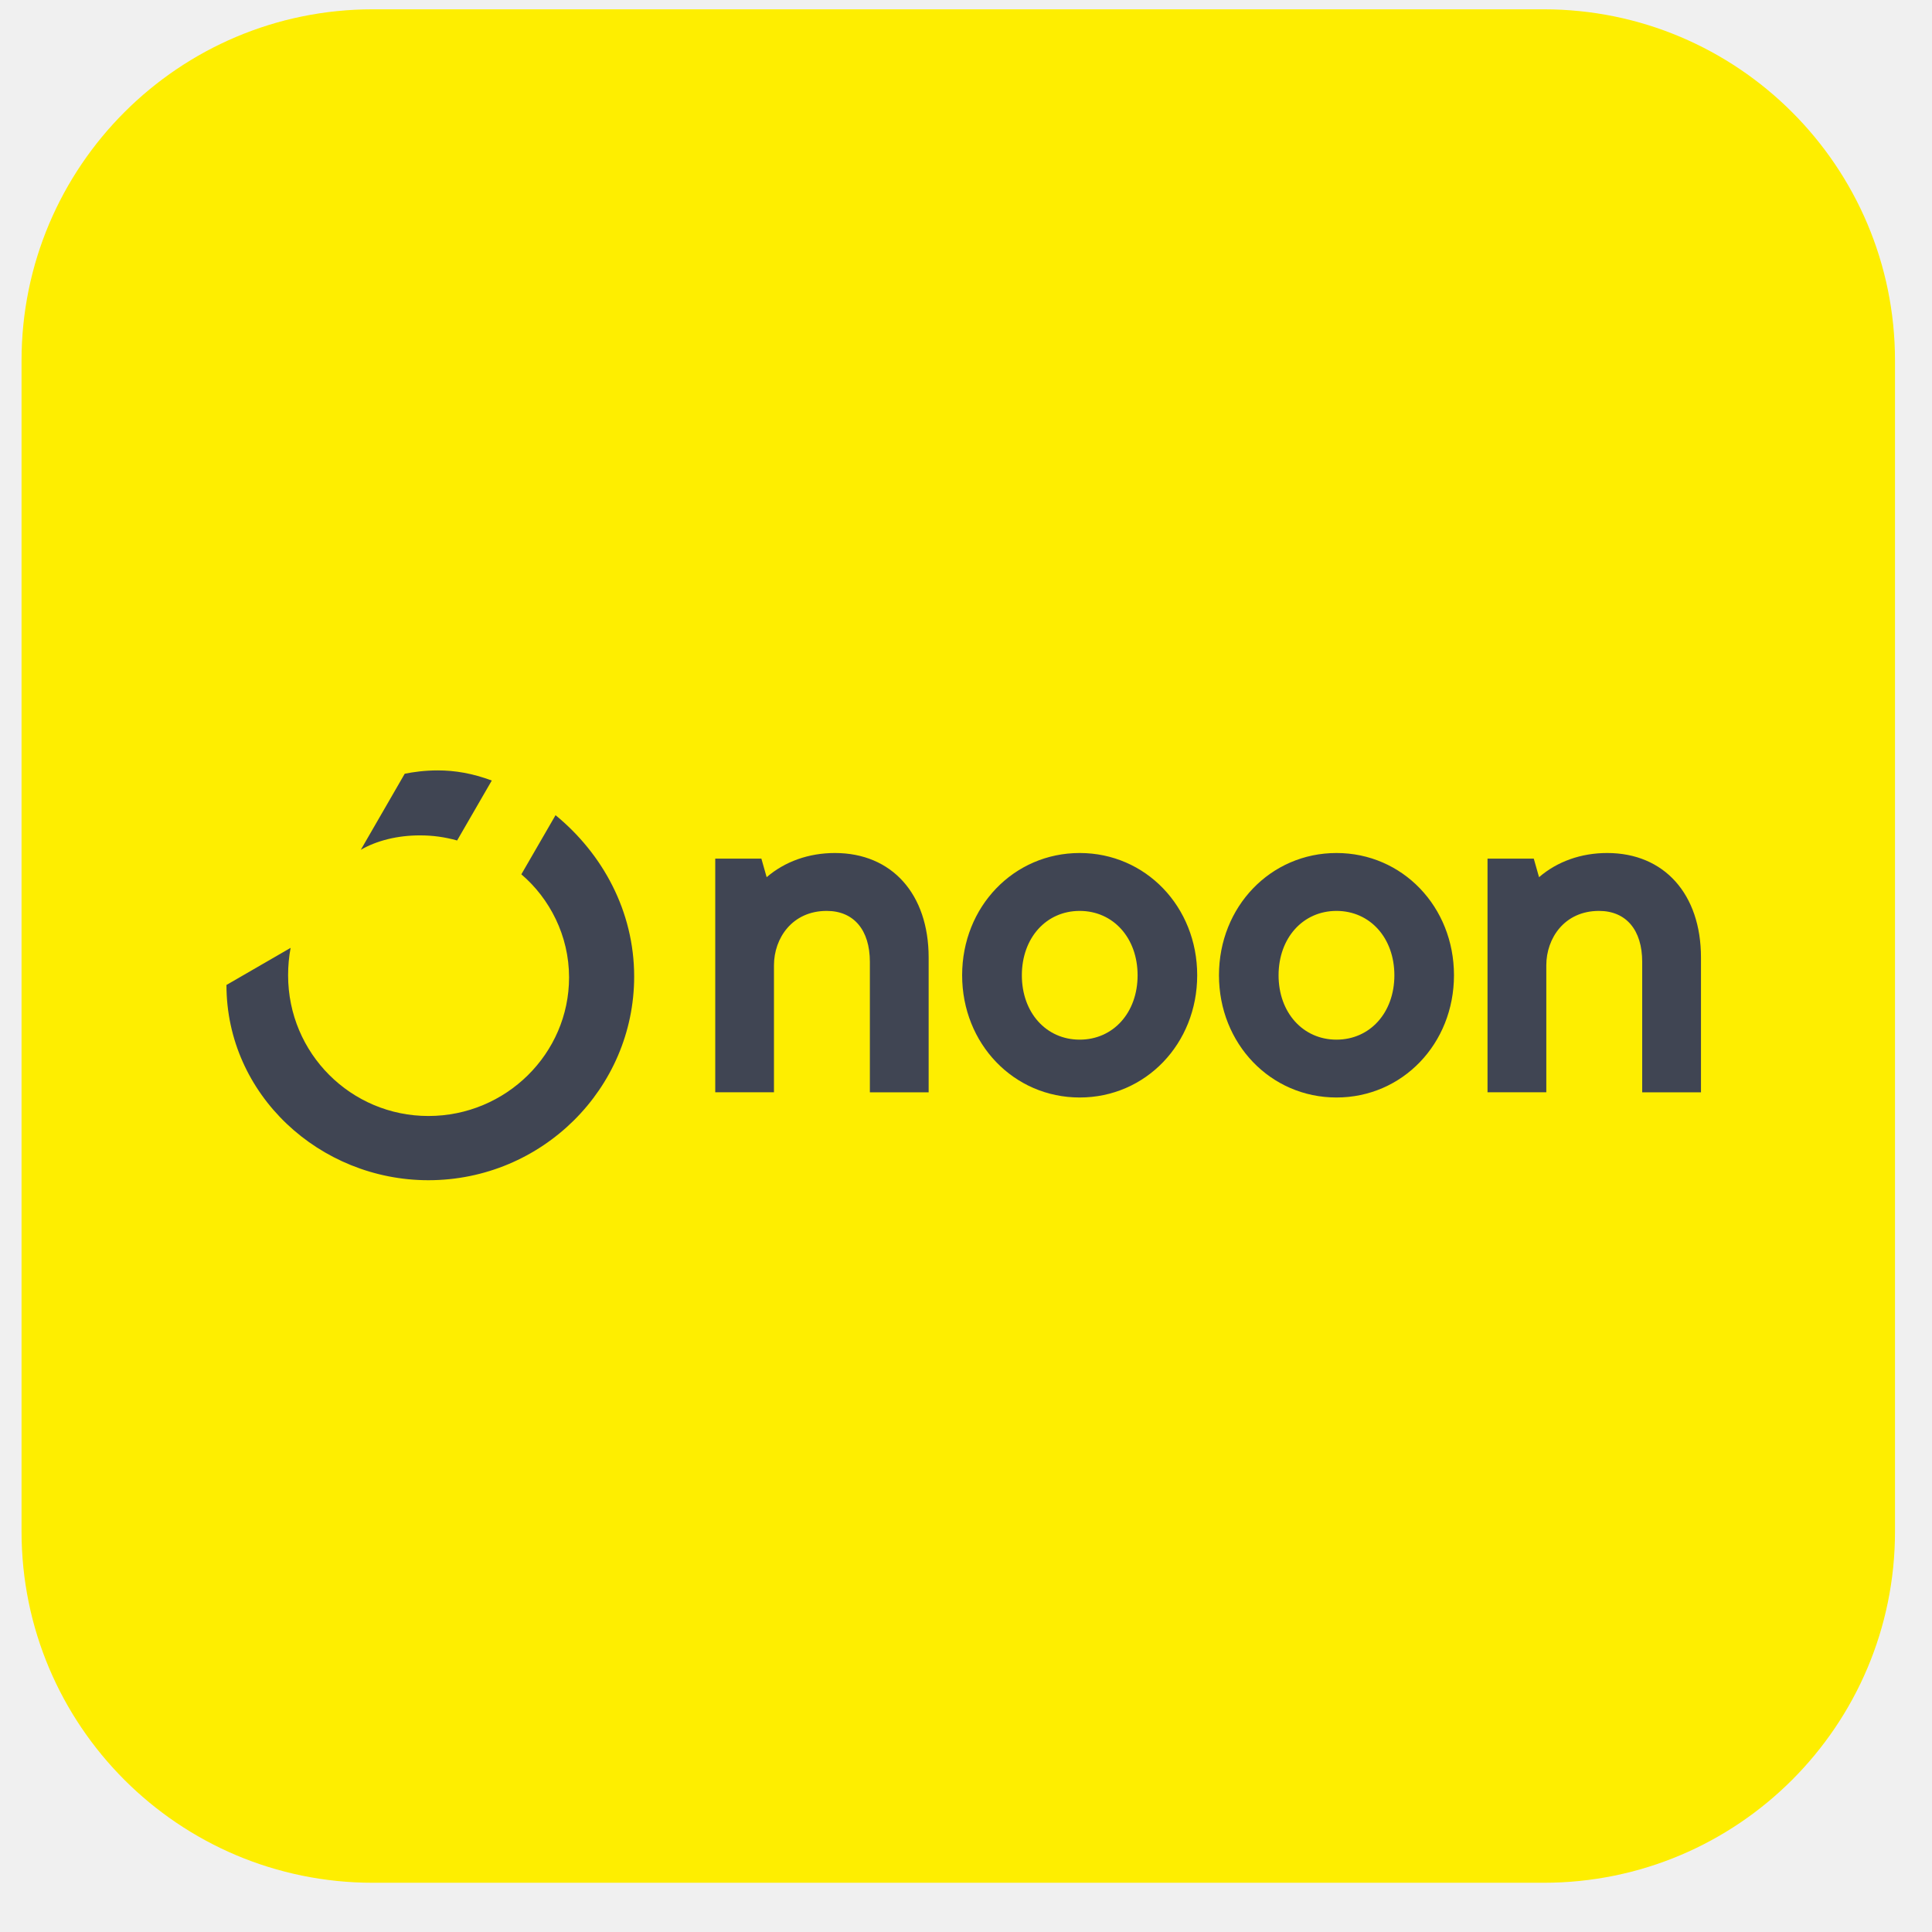
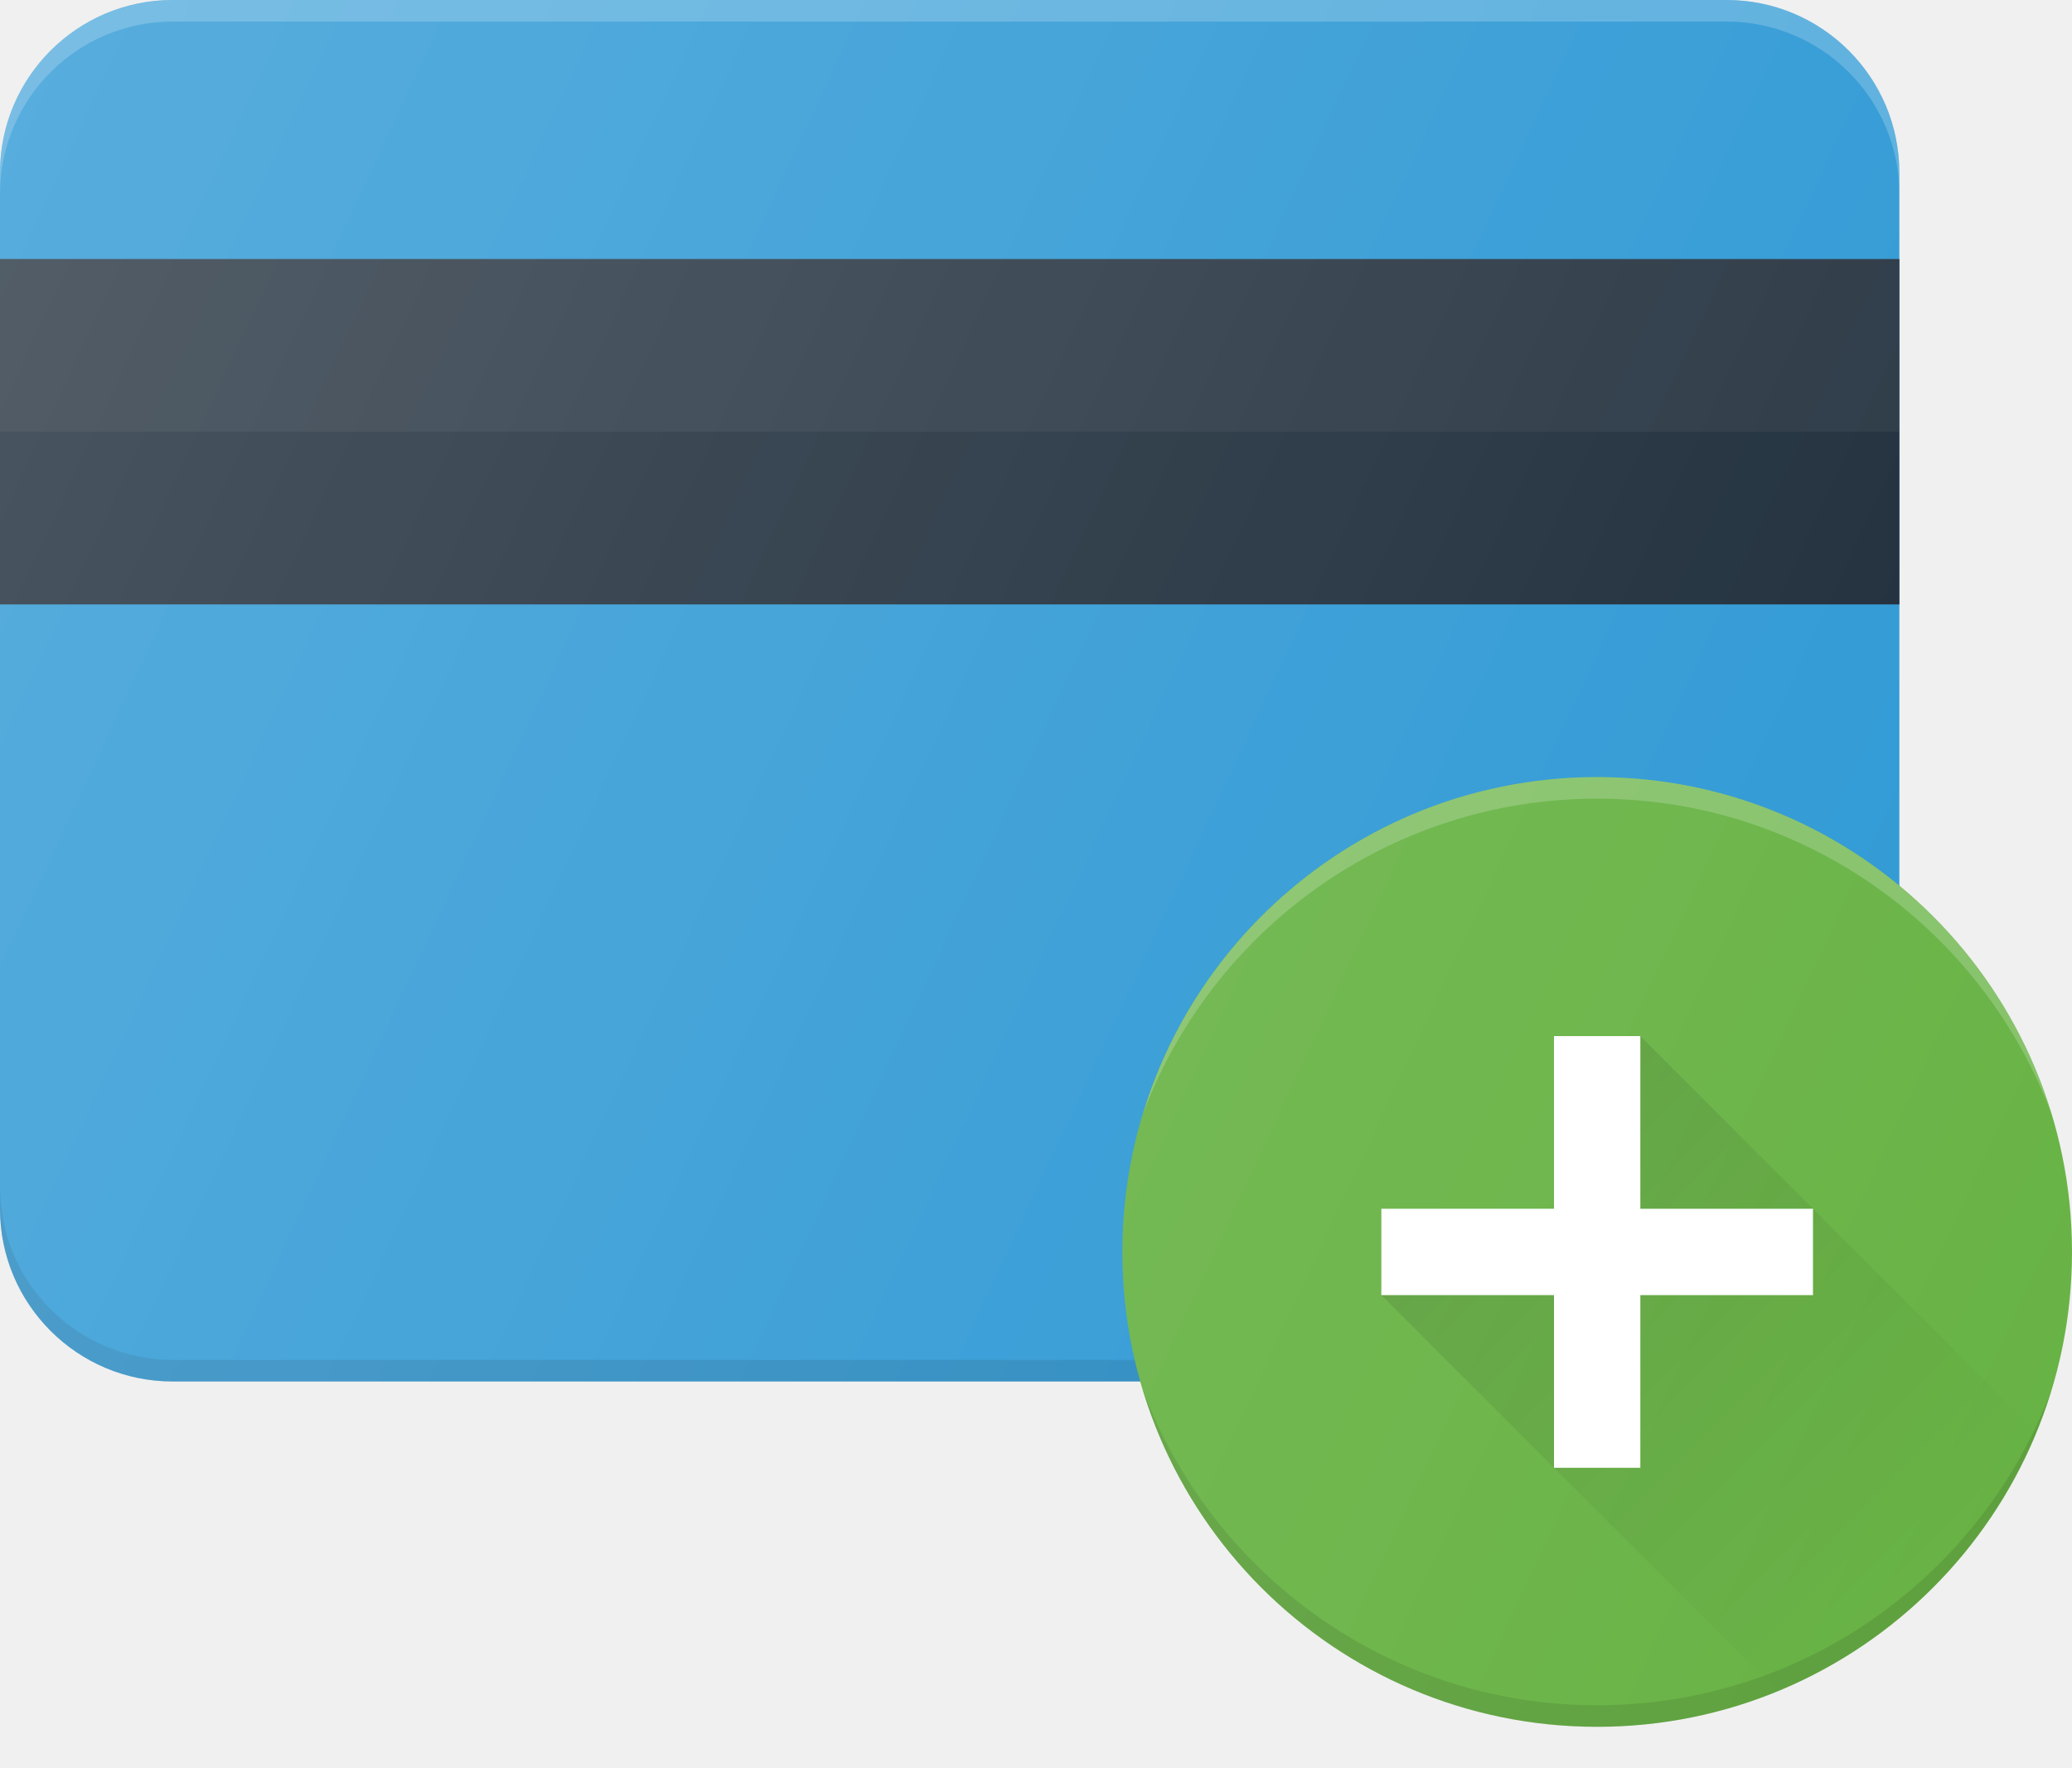
- <svg xmlns="http://www.w3.org/2000/svg" width="33" height="33" viewBox="0 0 33 33" fill="none">
-   <rect x="0.368" y="0.159" width="32" height="32" rx="6" fill="#FEEE00" />
-   <g clip-path="url(#clip0_6933_238)">
-     <path d="M27.452 14.57C27.005 14.57 26.599 14.715 26.288 14.983L26.198 14.666L25.408 14.666L25.408 18.657L26.412 18.657L26.412 16.488C26.412 16.027 26.721 15.559 27.312 15.559C27.775 15.559 28.05 15.885 28.05 16.429L28.05 18.658L29.054 18.658L29.054 16.356C29.054 15.271 28.425 14.57 27.452 14.57ZM19.431 16.659C19.431 17.296 19.016 17.758 18.442 17.758C17.869 17.758 17.454 17.296 17.454 16.659C17.454 16.021 17.869 15.559 18.442 15.559C19.015 15.559 19.431 16.021 19.431 16.659ZM18.442 14.57C17.316 14.57 16.434 15.487 16.434 16.658C16.434 17.828 17.316 18.746 18.442 18.746C19.567 18.746 20.449 17.829 20.449 16.658C20.449 15.487 19.568 14.57 18.442 14.57ZM23.817 16.659C23.817 17.296 23.401 17.758 22.828 17.758C22.256 17.758 21.839 17.296 21.839 16.659C21.839 16.021 22.256 15.559 22.828 15.559C23.401 15.559 23.817 16.021 23.817 16.659ZM22.828 14.57C21.703 14.57 20.821 15.487 20.821 16.658C20.821 17.828 21.702 18.746 22.828 18.746C23.953 18.746 24.835 17.829 24.835 16.658C24.835 15.487 23.954 14.57 22.828 14.57ZM14.261 14.57C13.814 14.57 13.407 14.715 13.095 14.983L13.005 14.666L12.217 14.666L12.217 18.657L13.22 18.657L13.22 16.488C13.22 16.027 13.53 15.559 14.121 15.559C14.583 15.559 14.858 15.885 14.858 16.429L14.858 18.658L15.862 18.658L15.862 16.356C15.862 15.271 15.234 14.57 14.261 14.57Z" fill="#404553" />
-     <path d="M3.868 16.824C3.868 18.701 5.463 20.159 7.317 20.159C9.258 20.159 10.832 18.593 10.832 16.68C10.832 15.562 10.29 14.58 9.489 13.924L8.905 14.934C9.388 15.346 9.72 15.981 9.72 16.695C9.72 17.994 8.645 19.062 7.317 19.062C5.997 19.062 4.921 17.994 4.921 16.659C4.921 16.5 4.935 16.342 4.964 16.19L3.868 16.824ZM8.4 13.332C8.068 13.209 7.772 13.159 7.476 13.159C7.252 13.159 7.057 13.187 6.913 13.216L6.163 14.515C6.437 14.357 6.79 14.269 7.173 14.269C7.397 14.269 7.599 14.298 7.808 14.356L8.4 13.332Z" fill="#404553" />
-   </g>
+ <svg xmlns="http://www.w3.org/2000/svg" width="34" height="29" viewBox="0 0 34 29" fill="none">
+   <path d="M28.333 22.667H2.833C1.269 22.667 0 21.398 0 19.833V2.833C0 1.269 1.269 0 2.833 0H28.333C29.898 0 31.167 1.269 31.167 2.833V19.833C31.167 21.398 29.898 22.667 28.333 22.667Z" fill="#2D98D4" />
+   <path opacity="0.2" d="M28.333 0H2.833C1.269 0 0 1.268 0 2.833V3.188C0 1.623 1.269 0.354 2.833 0.354H28.333C29.898 0.354 31.167 1.623 31.167 3.188V2.833C31.167 1.268 29.898 0 28.333 0Z" fill="white" />
+   <path opacity="0.1" d="M28.333 22.313H2.833C1.269 22.313 0 21.044 0 19.479V19.833C0 21.398 1.269 22.667 2.833 22.667H28.333C29.898 22.667 31.167 21.398 31.167 19.833V19.479C31.167 21.044 29.898 22.313 28.333 22.313Z" fill="#010101" />
+   <path d="M0 4.25H31.167V9.917H0V4.25Z" fill="#1C2B39" />
+   <path opacity="0.05" d="M0 4.25H31.167V7.083H0V4.25Z" fill="white" />
+   <path d="M26.208 28.333C30.512 28.333 34 24.845 34 20.542C34 16.238 30.512 12.75 26.208 12.75C21.905 12.75 18.417 16.238 18.417 20.542C18.417 24.845 21.905 28.333 26.208 28.333Z" fill="#68B345" />
+   <path opacity="0.1" d="M26.208 27.979C22.792 27.979 19.886 25.825 18.753 22.803C19.722 26.003 22.692 28.333 26.208 28.333C29.725 28.333 32.694 26.003 33.664 22.803C32.531 25.825 29.625 27.979 26.208 27.979Z" fill="#010101" />
+   <path opacity="0.2" d="M26.208 13.104C29.625 13.104 32.531 15.259 33.664 18.28C32.694 15.08 29.725 12.75 26.208 12.75C22.692 12.75 19.722 15.08 18.753 18.28C19.886 15.259 22.792 13.104 26.208 13.104Z" fill="white" />
+   <path d="M29.75 19.833H26.917V17H25.5V19.833H22.667V21.25H25.5V24.083H26.917V21.25H29.75V19.833Z" fill="white" />
+   <path d="M22.667 21.25L25.5 24.083V21.25H22.667ZM26.917 19.833H29.75L26.917 17V19.833ZM29.75 19.833V21.25H26.917V24.083H25.5L29.165 27.749C31.089 26.959 32.625 25.422 33.415 23.499L29.75 19.833Z" fill="url(#paint0_linear_7670_125)" />
+   <path d="M31.167 14.531V2.833C31.167 1.268 29.898 0 28.333 0H2.833C1.269 0 0 1.268 0 2.833V19.833C0 21.398 1.269 22.667 2.833 22.667H18.718C19.643 25.936 22.643 28.333 26.208 28.333C30.512 28.333 34 24.845 34 20.542C34 18.122 32.897 15.96 31.167 14.531Z" fill="url(#paint1_linear_7670_125)" />
  <defs>
-     <clipPath id="clip0_6933_238">
-       <rect width="25.232" height="7" fill="white" transform="translate(3.86768 13.1585)" />
-     </clipPath>
+     <linearGradient id="paint0_linear_7670_125" x1="24.792" y1="19.125" x2="31.715" y2="26.048" gradientUnits="userSpaceOnUse">
+       <stop stop-color="#010101" stop-opacity="0.1" />
+       <stop offset="1" stop-color="#010101" stop-opacity="0" />
+     </linearGradient>
+     <linearGradient id="paint1_linear_7670_125" x1="-0.714" y1="3.734" x2="34.901" y2="20.342" gradientUnits="userSpaceOnUse">
+       <stop stop-color="white" stop-opacity="0.2" />
+       <stop offset="1" stop-color="white" stop-opacity="0" />
+     </linearGradient>
  </defs>
</svg>
